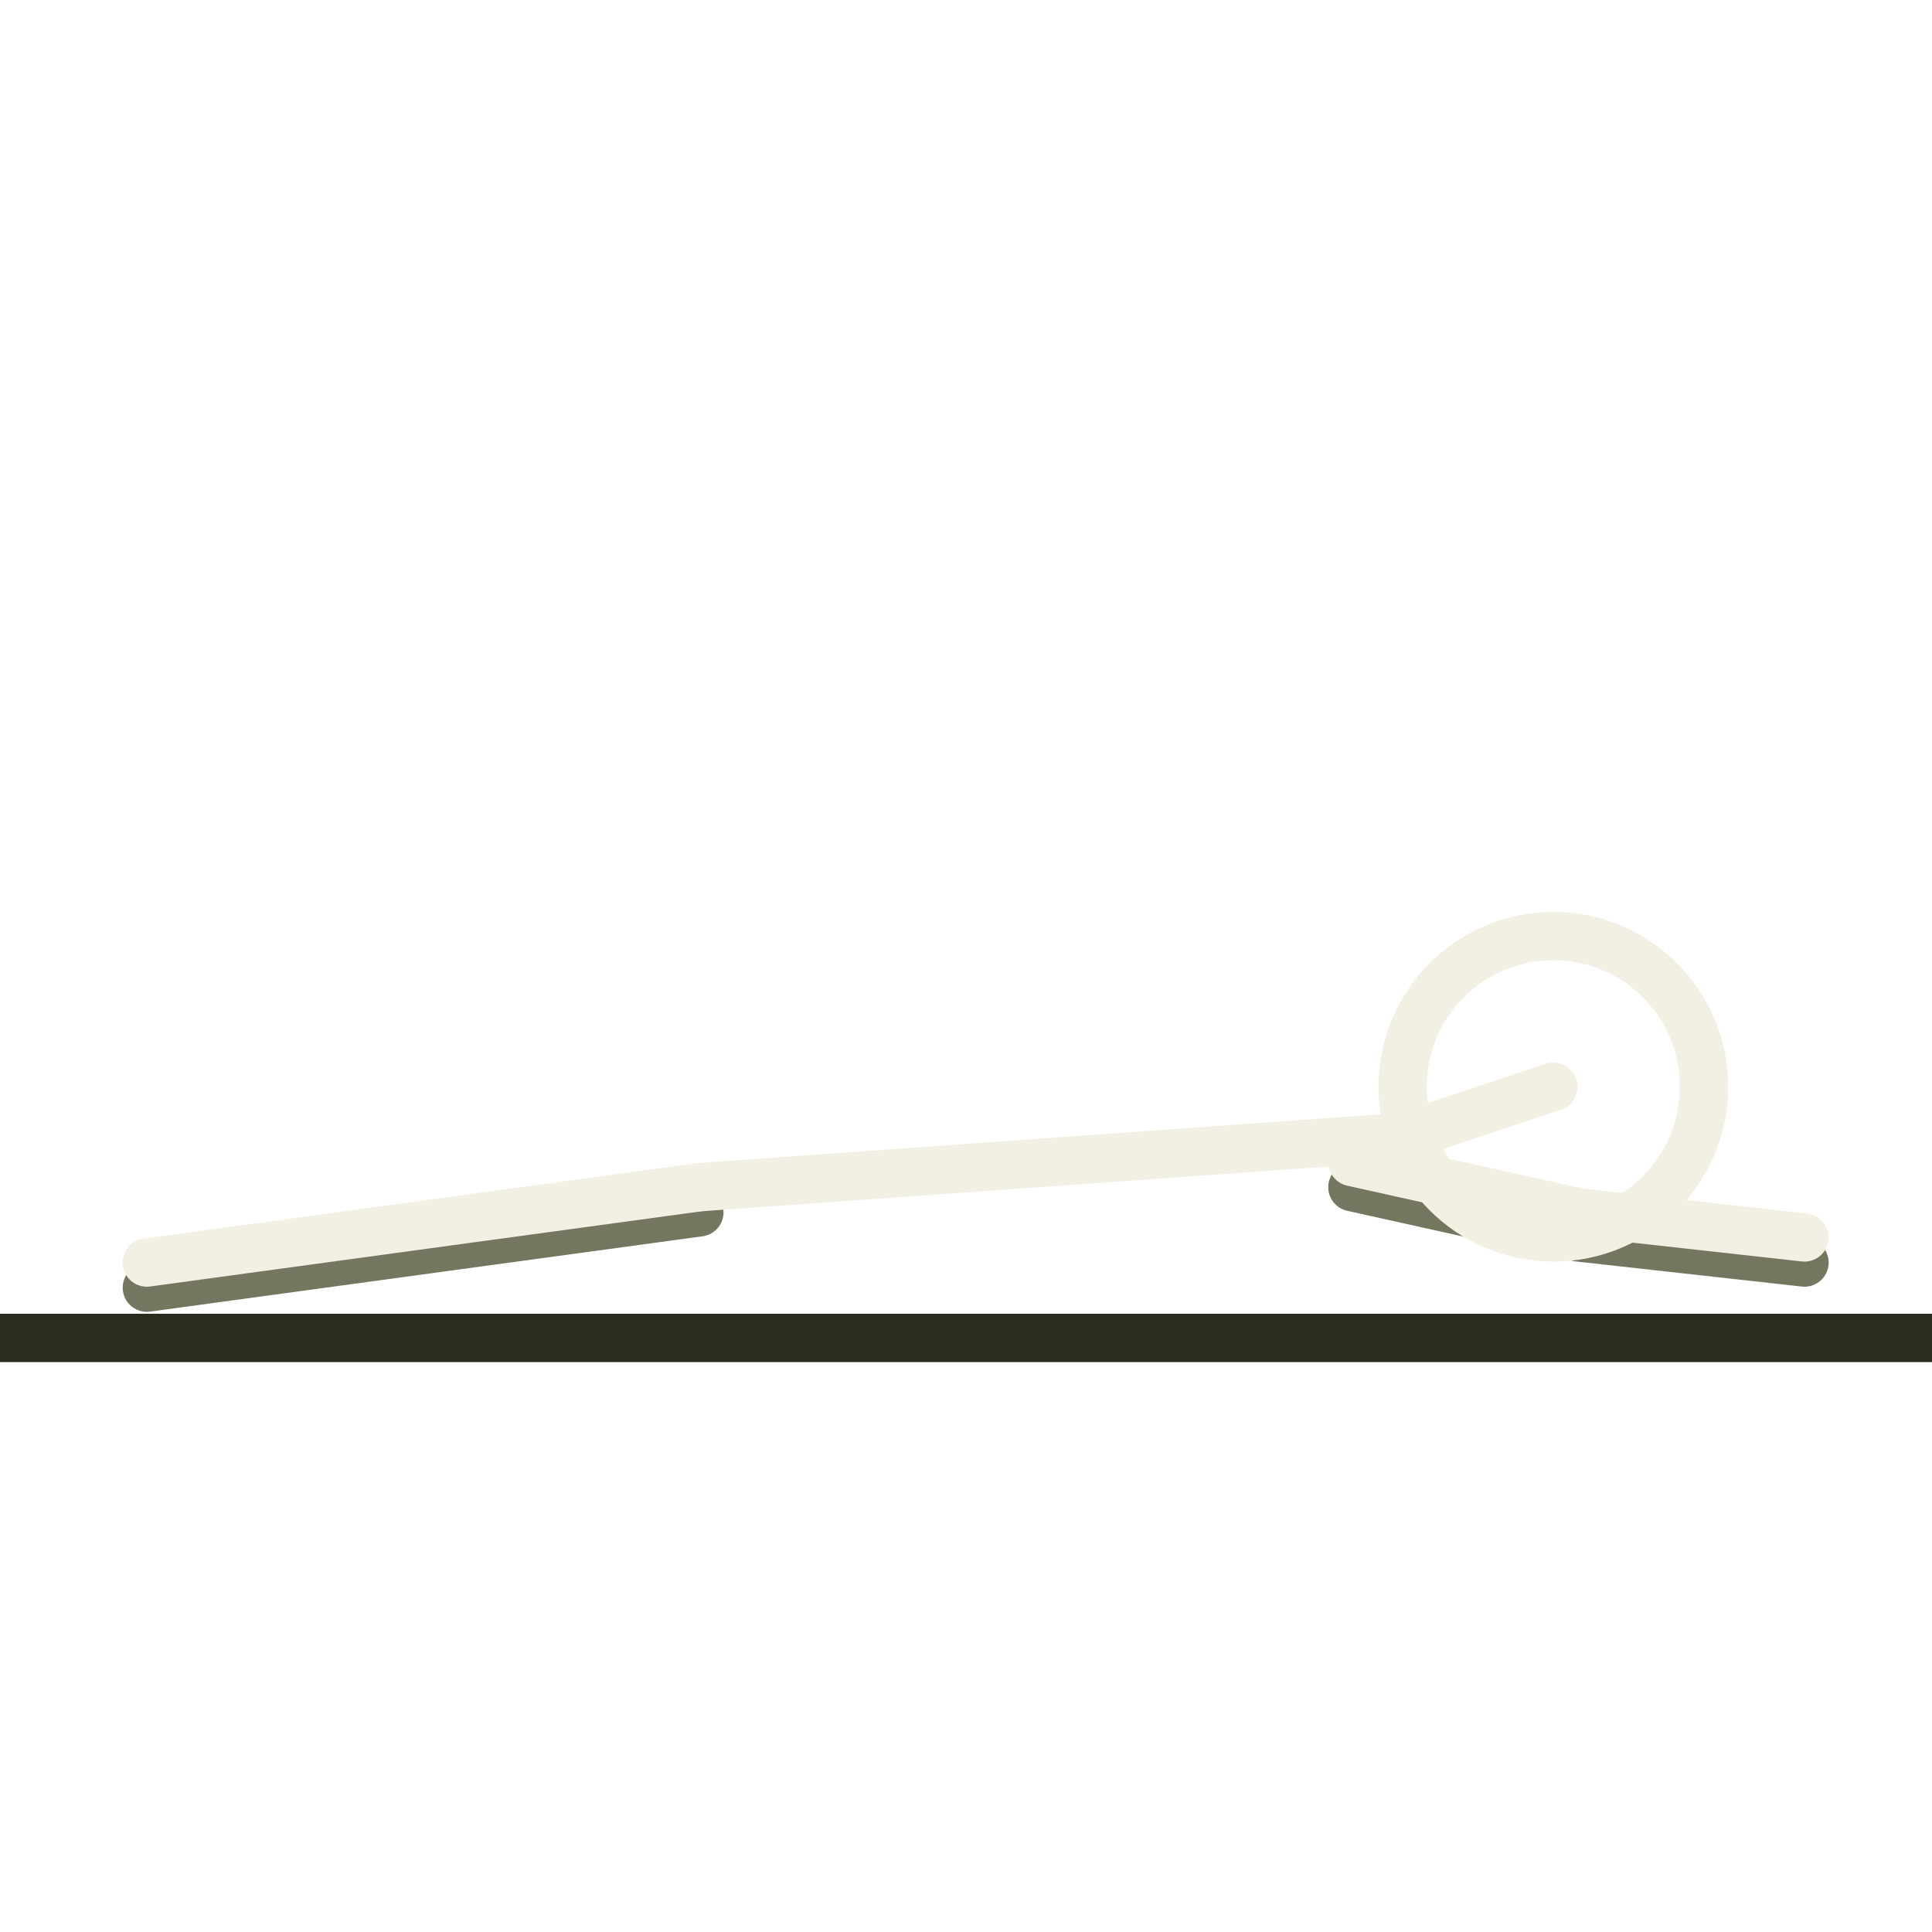
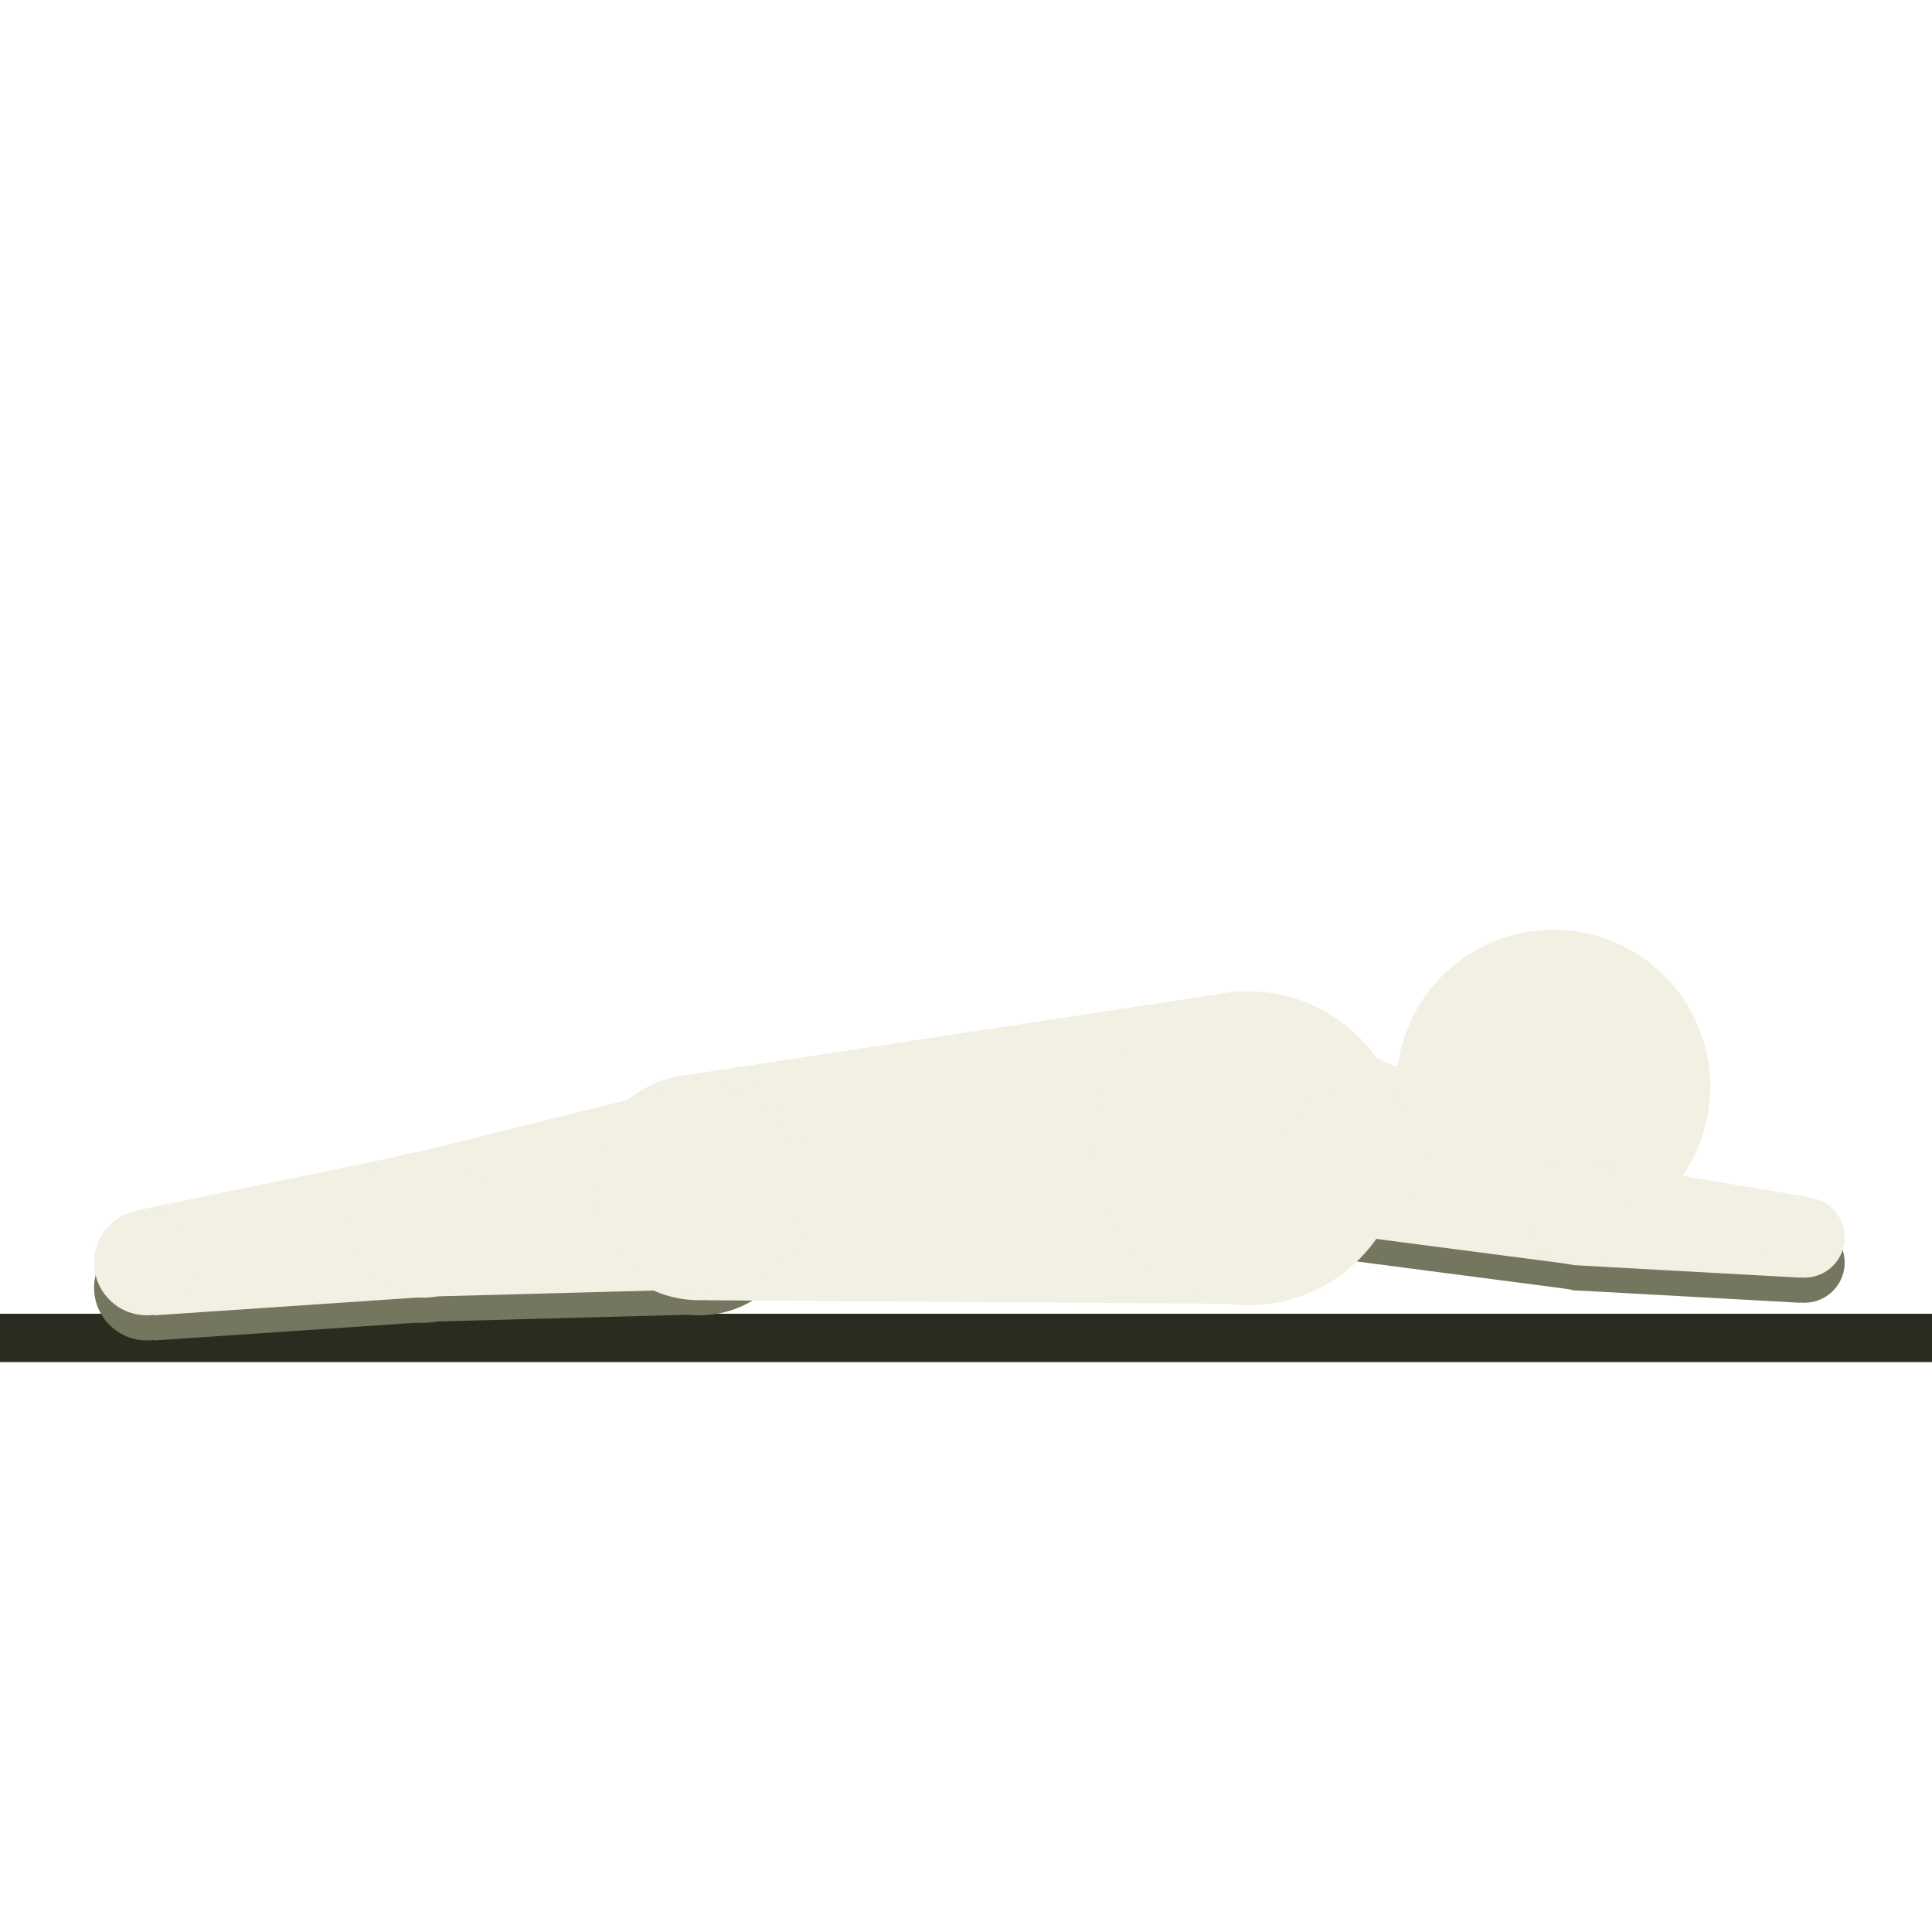
<svg xmlns="http://www.w3.org/2000/svg" viewBox="0 0 200 200" role="img" aria-label="Superman: boca abajo, despegando brazos y piernas del suelo (1 de 2)">
  <g transform="translate(-31.6 -95.5) scale(1.3)">
    <path d="M 20 180 L 186 180" fill="none" stroke="#2a2c1f" stroke-width="5" stroke-linecap="round" vector-effect="non-scaling-stroke" />
-     <path d="M 132 168 L 150 172 L 168 174" fill="none" stroke="#75765f" stroke-width="5" stroke-linecap="round" stroke-linejoin="round" vector-effect="non-scaling-stroke" />
-     <path d="M 80 170 L 58 173 L 36 176" fill="none" stroke="#75765f" stroke-width="5" stroke-linecap="round" stroke-linejoin="round" vector-effect="non-scaling-stroke" />
-     <circle cx="148" cy="160" r="12" fill="none" stroke="#f2efe3" stroke-width="5" vector-effect="non-scaling-stroke" />
-     <path d="M 148 160 L 136 164" fill="none" stroke="#f2efe3" stroke-width="5" stroke-linecap="round" stroke-linejoin="round" vector-effect="non-scaling-stroke" />
-     <path d="M 136 164 L 80 168" fill="none" stroke="#f2efe3" stroke-width="5" stroke-linecap="round" stroke-linejoin="round" vector-effect="non-scaling-stroke" />
-     <path d="M 132 166 L 150 170 L 168 172" fill="none" stroke="#f2efe3" stroke-width="5" stroke-linecap="round" stroke-linejoin="round" vector-effect="non-scaling-stroke" />
-     <path d="M 80 168 L 58 171 L 36 174" fill="none" stroke="#f2efe3" stroke-width="5" stroke-linecap="round" stroke-linejoin="round" vector-effect="non-scaling-stroke" />
+     <path d="M 130.7 173.7 L 149.1 176.1 L 150.9 167.9 L 133.3 162.3 Z" fill="#75765f" />
+     <path d="M 149.5 176.2 L 167.6 177.2 L 168.4 170.8 L 150.5 167.8 Z" fill="#75765f" />
+     <circle cx="132" cy="168" r="5.8" fill="#75765f" />
+     <circle cx="150" cy="172" r="4.2" fill="#75765f" />
+     <circle cx="168" cy="174" r="3.2" fill="#75765f" />
+     <path d="M 78.9 161.9 L 57.2 167.3 L 58.8 178.7 L 81.1 178.1 Z" fill="#75765f" />
+     <path d="M 57.2 167.3 L 35.4 171.8 L 36.6 180.2 L 58.8 178.7 Z" fill="#75765f" />
+     <circle cx="80" cy="170" r="8.2" fill="#75765f" />
+     <circle cx="58" cy="173" r="5.8" fill="#75765f" />
+     <circle cx="36" cy="176" r="4.2" fill="#75765f" />
+     <path d="M 135.6 158.5 L 122.8 152.4 L 124.6 177.3 L 136.4 169.5 Z" fill="#f2efe3" />
+     <path d="M 122.8 152.4 L 79.4 159 L 80.6 177 L 124.6 177.3 Z" fill="#f2efe3" />
+     <circle cx="136" cy="164" r="5.5" fill="#f2efe3" />
+     <circle cx="123.7" cy="164.9" r="12.5" fill="#f2efe3" />
+     <circle cx="80" cy="168" r="9" fill="#f2efe3" />
+     <path d="M 146.1 154.3 L 134.3 158.8 L 137.7 169.2 L 149.9 165.7 Z" fill="#f2efe3" />
+     <circle cx="148" cy="160" r="6" fill="#f2efe3" />
+     <circle cx="136" cy="164" r="5.5" fill="#f2efe3" />
+     <circle cx="148" cy="160" r="12.5" fill="#f2efe3" />
+     <path d="M 130.7 171.7 L 149.1 174.1 L 150.9 165.9 L 133.3 160.3 Z" fill="#f2efe3" />
+     <path d="M 149.5 174.2 L 167.6 175.2 L 168.4 168.8 L 150.5 165.8 Z" fill="#f2efe3" />
+     <circle cx="132" cy="166" r="5.8" fill="#f2efe3" />
+     <circle cx="150" cy="170" r="4.2" fill="#f2efe3" />
+     <circle cx="168" cy="172" r="3.2" fill="#f2efe3" />
+     <path d="M 78.9 159.9 L 57.2 165.3 L 58.8 176.7 L 81.1 176.1 Z" fill="#f2efe3" />
+     <path d="M 57.2 165.3 L 35.4 169.8 L 36.6 178.2 L 58.8 176.7 Z" fill="#f2efe3" />
+     <circle cx="80" cy="168" r="8.2" fill="#f2efe3" />
+     <circle cx="58" cy="171" r="5.8" fill="#f2efe3" />
+     <circle cx="36" cy="174" r="4.2" fill="#f2efe3" />
  </g>
</svg>
